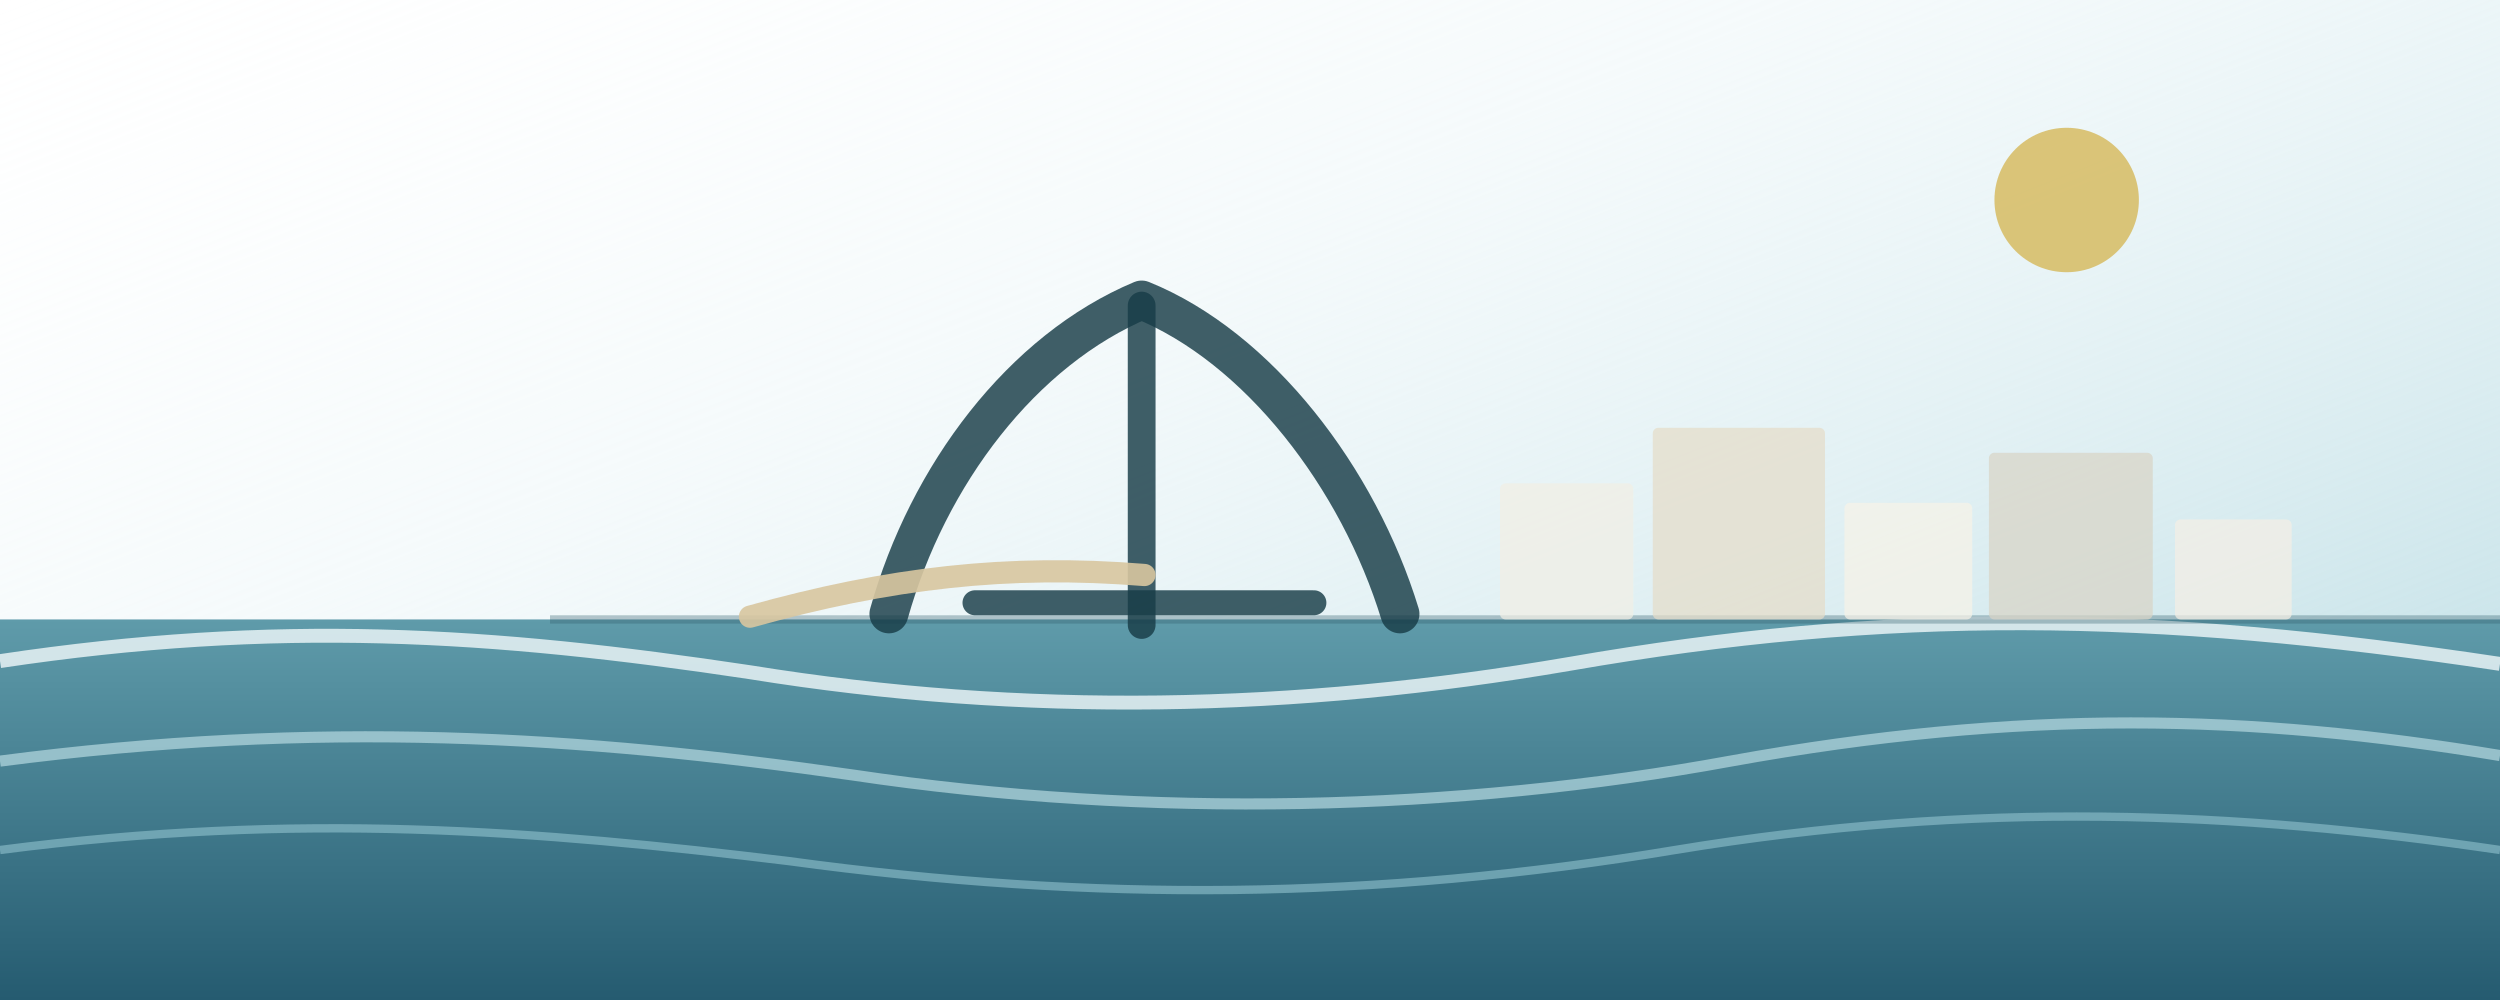
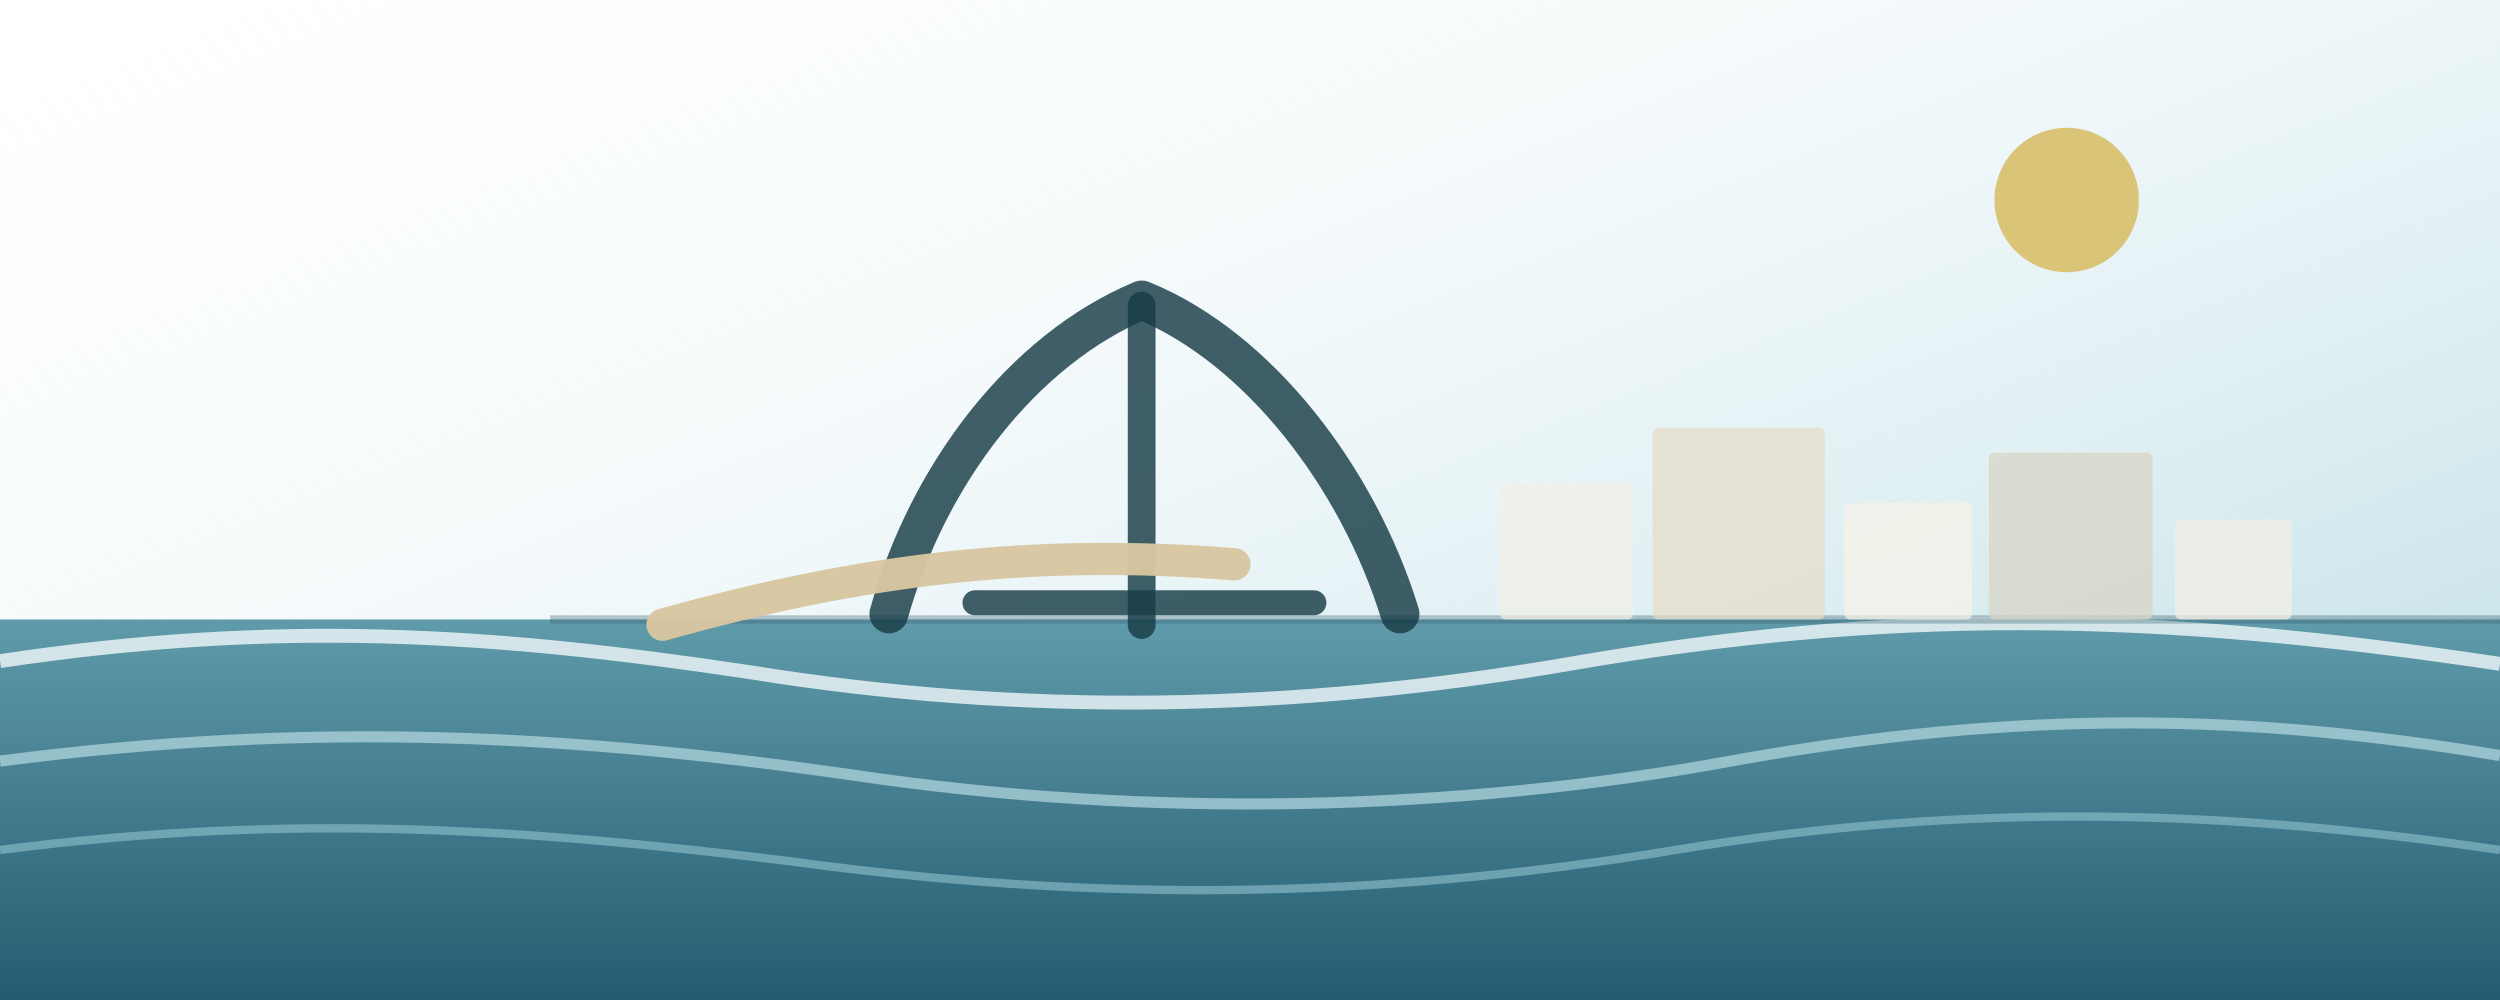
<svg xmlns="http://www.w3.org/2000/svg" viewBox="0 0 900 360" role="img" aria-label="Ilustración abstracta del mar y el horizonte de Gijón/Xixón">
  <defs>
    <linearGradient id="sky" x1="0" y1="0" x2="1" y2="1">
      <stop offset="0" stop-color="#edf6f7" stop-opacity="0" />
      <stop offset="0.36" stop-color="#dceef2" stop-opacity="0.28" />
      <stop offset="1" stop-color="#a8d3dc" stop-opacity="0.9" />
    </linearGradient>
    <linearGradient id="sea" x1="0" y1="0" x2="0" y2="1">
      <stop offset="0" stop-color="#5f9baa" />
      <stop offset="1" stop-color="#255b70" />
    </linearGradient>
  </defs>
  <rect width="900" height="360" fill="url(#sky)" />
  <circle cx="744" cy="72" r="26" fill="#d8c06e" opacity="0.92" />
  <rect y="223" width="900" height="137" fill="url(#sea)" />
  <path d="M0 238C100 223 177 228 270 242C369 258 466 256 565 239C680 219 774 220 900 239" fill="none" stroke="#f5fbfc" stroke-width="5" opacity="0.78" />
  <path d="M0 274C115 259 209 265 307 279C414 295 525 292 623 274C728 255 810 257 900 272" fill="none" stroke="#bfe0e6" stroke-width="4" opacity="0.65" />
  <path d="M0 306C108 292 194 299 284 310C394 325 495 324 603 306C712 288 805 292 900 306" fill="none" stroke="#91c3cf" stroke-width="3" opacity="0.6" />
  <path d="M198 223H900" stroke="#315f6b" stroke-width="3" opacity="0.34" />
  <g opacity="0.72">
    <rect x="540" y="174" width="48" height="49" rx="2" fill="#f1efe5" />
    <rect x="595" y="154" width="62" height="69" rx="2" fill="#e5ddc9" />
    <rect x="664" y="181" width="46" height="42" rx="2" fill="#f7f3e8" />
    <rect x="716" y="163" width="59" height="60" rx="2" fill="#d8d4c6" />
    <rect x="783" y="187" width="42" height="36" rx="2" fill="#f4efe4" />
  </g>
  <g transform="translate(320 103)" fill="none" stroke="#173c47" stroke-linecap="round" stroke-linejoin="round">
    <path d="M0 118C14 68 48 23 91 5C133 22 169 69 184 118" stroke-width="14" opacity="0.82" />
    <path d="M91 7V122" stroke-width="10" opacity="0.82" />
    <path d="M31 114H153" stroke-width="9" opacity="0.82" />
  </g>
-   <path d="M270 222C320 208 363 203 412 207" fill="none" stroke="#d8c6a0" stroke-width="8" stroke-linecap="round" opacity="0.9" />
+   <g id="gijon-boat" transform="translate(-153 -97) scale(1.45)">
+     <path d="M270 222C320 208 363 203 412 207" fill="none" stroke="#d8c6a0" stroke-width="8" stroke-linecap="round" opacity="0.96" />
+   </g>
</svg>
